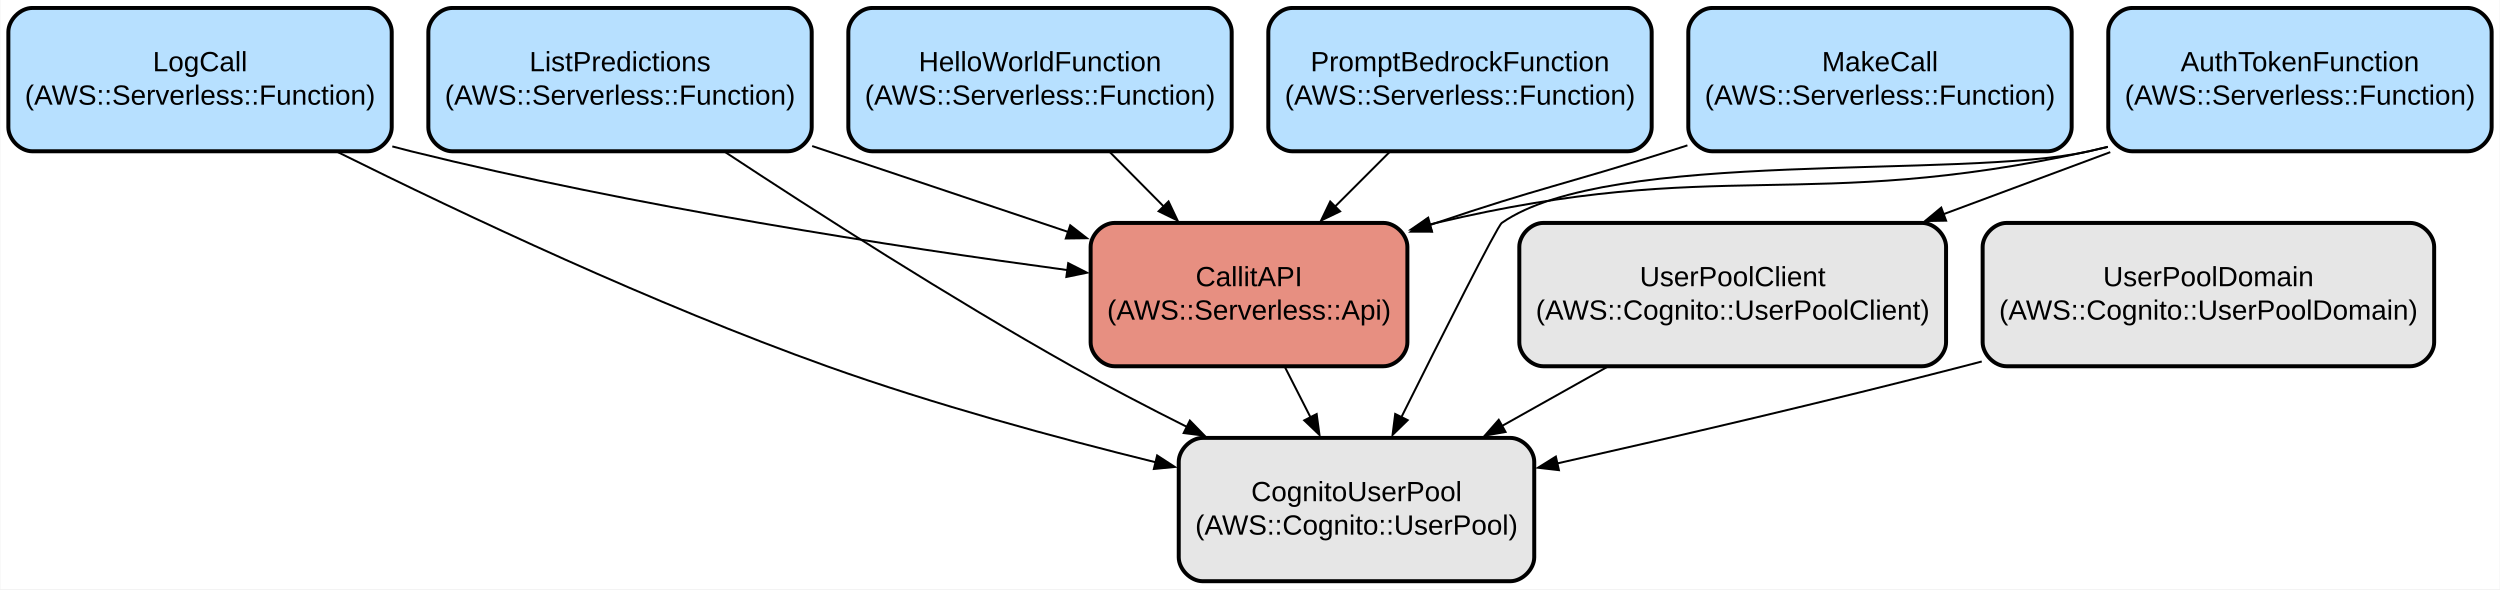
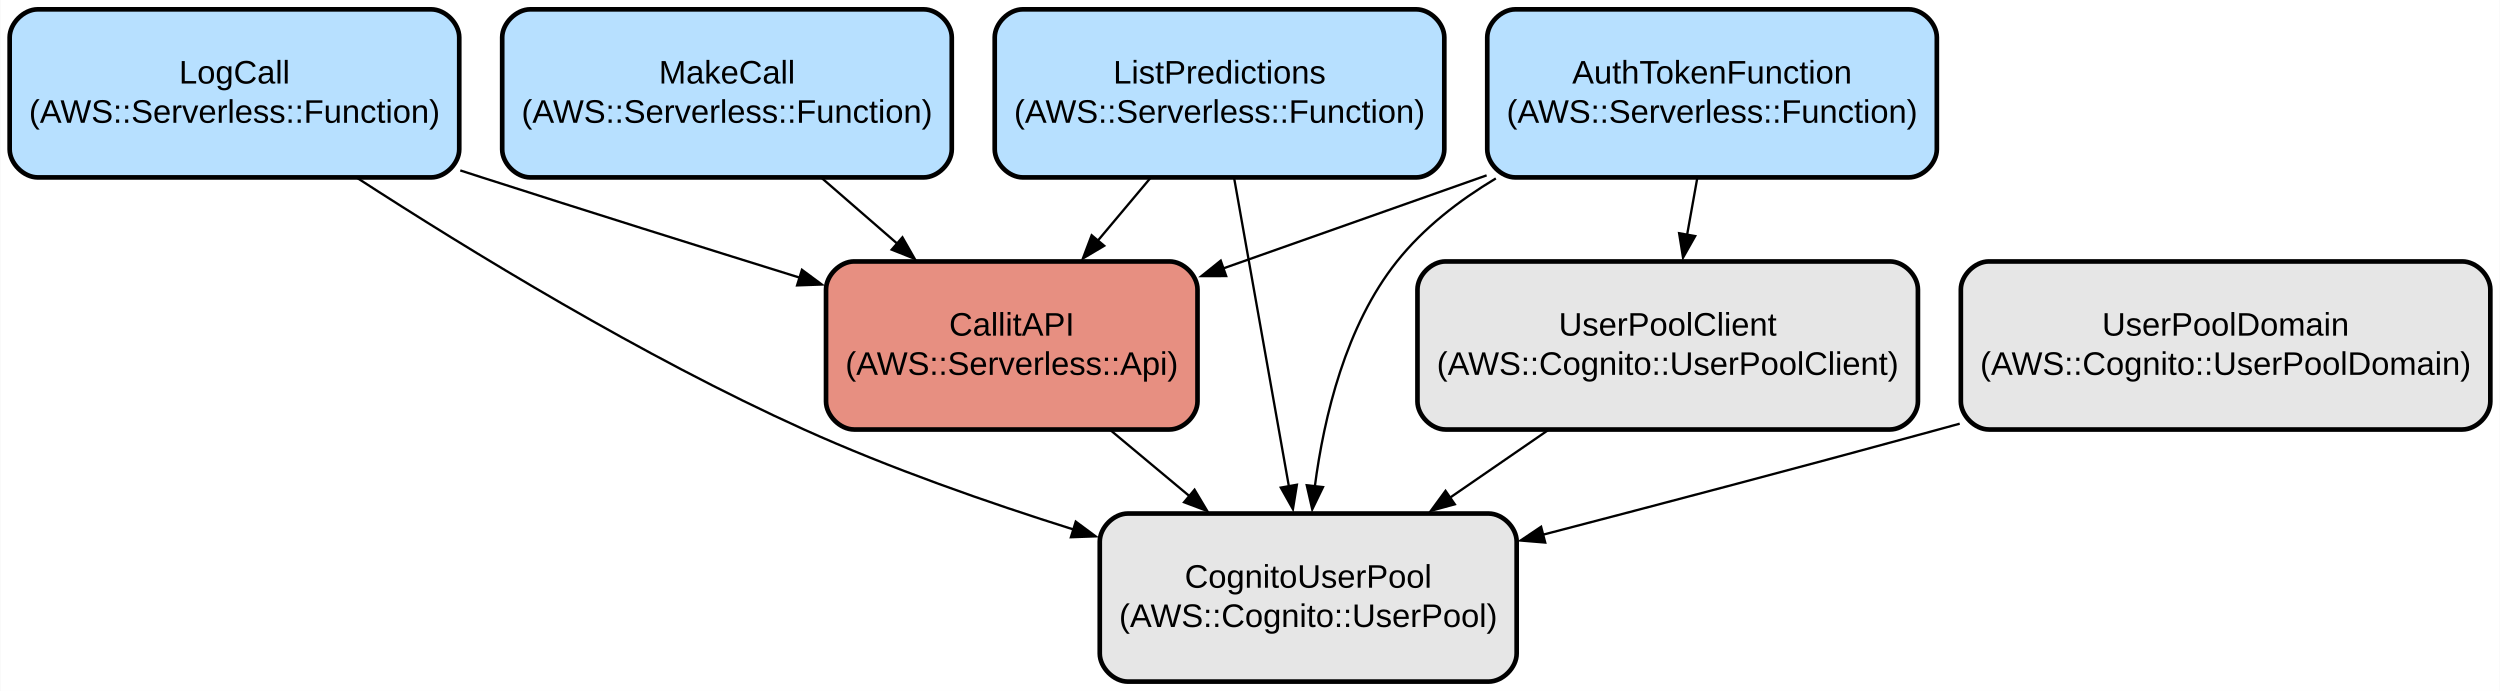
- <svg xmlns="http://www.w3.org/2000/svg" width="1256pt" height="296pt" viewBox="0.00 0.00 1255.60 296.00">
+ <svg xmlns="http://www.w3.org/2000/svg" width="1071pt" height="296pt" viewBox="0.00 0.00 1070.72 296.00">
  <g id="graph0" class="graph" transform="scale(1 1) rotate(0) translate(4 292)">
-     <polygon fill="white" stroke="none" points="-4,4 -4,-292 1251.6,-292 1251.6,4 -4,4" />
+     <polygon fill="white" stroke="none" points="-4,4 -4,-292 1066.72,-292 1066.72,4 -4,4" />
    <g id="node1" class="node">
-       <path fill="#e78f81" stroke="black" stroke-width="2" d="M690.87,-180C690.87,-180 555.73,-180 555.73,-180 549.73,-180 543.73,-174 543.73,-168 543.73,-168 543.73,-120 543.73,-120 543.73,-114 549.73,-108 555.73,-108 555.73,-108 690.87,-108 690.87,-108 696.87,-108 702.87,-114 702.87,-120 702.87,-120 702.87,-168 702.87,-168 702.87,-174 696.87,-180 690.87,-180" />
-       <text text-anchor="middle" x="623.3" y="-148.2" font-family="Arial" font-size="14.00">CallitAPI</text>
-       <text text-anchor="middle" x="623.3" y="-131.4" font-family="Arial" font-size="14.00">(AWS::Serverless::Api)</text>
+       <path fill="#e78f81" stroke="black" stroke-width="2" d="M496.87,-180C496.87,-180 361.73,-180 361.73,-180 355.73,-180 349.73,-174 349.73,-168 349.73,-168 349.73,-120 349.73,-120 349.73,-114 355.73,-108 361.73,-108 361.73,-108 496.87,-108 496.87,-108 502.87,-108 508.87,-114 508.87,-120 508.87,-120 508.87,-168 508.87,-168 508.87,-174 502.87,-180 496.87,-180" />
+       <text text-anchor="middle" x="429.3" y="-148.2" font-family="Arial" font-size="14.00">CallitAPI</text>
+       <text text-anchor="middle" x="429.3" y="-131.4" font-family="Arial" font-size="14.00">(AWS::Serverless::Api)</text>
    </g>
-     <g id="node8" class="node">
-       <path fill="#e6e6e6" stroke="black" stroke-width="2" d="M754.6,-72C754.6,-72 600,-72 600,-72 594,-72 588,-66 588,-60 588,-60 588,-12 588,-12 588,-6 594,0 600,0 600,0 754.6,0 754.6,0 760.6,0 766.6,-6 766.6,-12 766.6,-12 766.6,-60 766.6,-60 766.6,-66 760.6,-72 754.6,-72" />
-       <text text-anchor="middle" x="677.3" y="-40.2" font-family="Arial" font-size="14.00">CognitoUserPool</text>
-       <text text-anchor="middle" x="677.3" y="-23.4" font-family="Arial" font-size="14.00">(AWS::Cognito::UserPool)</text>
+     <g id="node6" class="node">
+       <path fill="#e6e6e6" stroke="black" stroke-width="2" d="M633.6,-72C633.6,-72 479,-72 479,-72 473,-72 467,-66 467,-60 467,-60 467,-12 467,-12 467,-6 473,0 479,0 479,0 633.6,0 633.6,0 639.6,0 645.6,-6 645.6,-12 645.6,-12 645.6,-60 645.6,-60 645.6,-66 639.6,-72 633.6,-72" />
+       <text text-anchor="middle" x="556.3" y="-40.2" font-family="Arial" font-size="14.00">CognitoUserPool</text>
+       <text text-anchor="middle" x="556.3" y="-23.4" font-family="Arial" font-size="14.00">(AWS::Cognito::UserPool)</text>
    </g>
    <g id="edge1" class="edge">
-       <path fill="none" stroke="black" d="M641.28,-107.7C645.43,-99.57 649.89,-90.8 654.22,-82.31" />
-       <polygon fill="black" stroke="black" points="657.29,-83.99 658.71,-73.49 651.05,-80.81 657.29,-83.99" />
+       <path fill="none" stroke="black" d="M471.59,-107.7C482.51,-98.59 494.39,-88.68 505.69,-79.24" />
+       <polygon fill="black" stroke="black" points="507.6,-82.21 513.03,-73.11 503.11,-76.83 507.6,-82.21" />
    </g>
    <g id="node2" class="node">
-       <path fill="#b7e0ff" stroke="black" stroke-width="2" d="M602.6,-288C602.6,-288 434,-288 434,-288 428,-288 422,-282 422,-276 422,-276 422,-228 422,-228 422,-222 428,-216 434,-216 434,-216 602.6,-216 602.6,-216 608.6,-216 614.6,-222 614.6,-228 614.6,-228 614.6,-276 614.6,-276 614.6,-282 608.6,-288 602.6,-288" />
-       <text text-anchor="middle" x="518.3" y="-256.2" font-family="Arial" font-size="14.00">HelloWorldFunction</text>
-       <text text-anchor="middle" x="518.3" y="-239.4" font-family="Arial" font-size="14.00">(AWS::Serverless::Function)</text>
+       <path fill="#b7e0ff" stroke="black" stroke-width="2" d="M391.6,-288C391.6,-288 223,-288 223,-288 217,-288 211,-282 211,-276 211,-276 211,-228 211,-228 211,-222 217,-216 223,-216 223,-216 391.6,-216 391.6,-216 397.6,-216 403.6,-222 403.6,-228 403.6,-228 403.6,-276 403.6,-276 403.6,-282 397.6,-288 391.6,-288" />
+       <text text-anchor="middle" x="307.3" y="-256.2" font-family="Arial" font-size="14.00">MakeCall</text>
+       <text text-anchor="middle" x="307.3" y="-239.4" font-family="Arial" font-size="14.00">(AWS::Serverless::Function)</text>
    </g>
    <g id="edge2" class="edge">
-       <path fill="none" stroke="black" d="M553.26,-215.7C562.03,-206.85 571.53,-197.26 580.63,-188.08" />
-       <polygon fill="black" stroke="black" points="582.87,-190.79 587.42,-181.22 577.9,-185.86 582.87,-190.79" />
+       <path fill="none" stroke="black" d="M347.92,-215.7C358.32,-206.67 369.6,-196.87 380.36,-187.52" />
+       <polygon fill="black" stroke="black" points="382.46,-190.34 387.71,-181.14 377.87,-185.05 382.46,-190.34" />
    </g>
    <g id="node3" class="node">
-       <path fill="#b7e0ff" stroke="black" stroke-width="2" d="M813.6,-288C813.6,-288 645,-288 645,-288 639,-288 633,-282 633,-276 633,-276 633,-228 633,-228 633,-222 639,-216 645,-216 645,-216 813.6,-216 813.6,-216 819.6,-216 825.6,-222 825.6,-228 825.6,-228 825.6,-276 825.6,-276 825.6,-282 819.6,-288 813.6,-288" />
-       <text text-anchor="middle" x="729.3" y="-256.2" font-family="Arial" font-size="14.00">PromptBedrockFunction</text>
-       <text text-anchor="middle" x="729.3" y="-239.4" font-family="Arial" font-size="14.00">(AWS::Serverless::Function)</text>
-     </g>
-     <g id="edge3" class="edge">
-       <path fill="none" stroke="black" d="M694,-215.7C685.15,-206.85 675.56,-197.26 666.38,-188.08" />
-       <polygon fill="black" stroke="black" points="669.06,-185.81 659.51,-181.21 664.11,-190.76 669.06,-185.81" />
-     </g>
-     <g id="node4" class="node">
-       <path fill="#b7e0ff" stroke="black" stroke-width="2" d="M1024.6,-288C1024.6,-288 856,-288 856,-288 850,-288 844,-282 844,-276 844,-276 844,-228 844,-228 844,-222 850,-216 856,-216 856,-216 1024.6,-216 1024.6,-216 1030.6,-216 1036.6,-222 1036.6,-228 1036.6,-228 1036.6,-276 1036.6,-276 1036.6,-282 1030.6,-288 1024.6,-288" />
-       <text text-anchor="middle" x="940.3" y="-256.2" font-family="Arial" font-size="14.00">MakeCall</text>
-       <text text-anchor="middle" x="940.3" y="-239.4" font-family="Arial" font-size="14.00">(AWS::Serverless::Function)</text>
-     </g>
-     <g id="edge4" class="edge">
-       <path fill="none" stroke="black" d="M843.56,-218.97C840.44,-217.96 837.35,-216.97 834.3,-216 782.47,-199.47 768.81,-197.5 717.3,-180 716.15,-179.61 714.98,-179.21 713.82,-178.81" />
-       <polygon fill="black" stroke="black" points="715.21,-175.59 704.62,-175.6 712.91,-182.2 715.21,-175.59" />
-     </g>
-     <g id="node5" class="node">
      <path fill="#b7e0ff" stroke="black" stroke-width="2" d="M180.6,-288C180.6,-288 12,-288 12,-288 6,-288 0,-282 0,-276 0,-276 0,-228 0,-228 0,-222 6,-216 12,-216 12,-216 180.6,-216 180.6,-216 186.6,-216 192.6,-222 192.6,-228 192.6,-228 192.6,-276 192.6,-276 192.6,-282 186.6,-288 180.6,-288" />
      <text text-anchor="middle" x="96.3" y="-256.2" font-family="Arial" font-size="14.00">LogCall</text>
      <text text-anchor="middle" x="96.3" y="-239.4" font-family="Arial" font-size="14.00">(AWS::Serverless::Function)</text>
    </g>
+     <g id="edge3" class="edge">
+       <path fill="none" stroke="black" d="M193.04,-218.99C196.16,-217.98 199.26,-216.98 202.3,-216 247.05,-201.62 296.88,-185.99 338.43,-173.06" />
+       <polygon fill="black" stroke="black" points="339.41,-176.42 347.92,-170.11 337.33,-169.74 339.41,-176.42" />
+     </g>
+     <g id="edge4" class="edge">
+       <path fill="none" stroke="black" d="M148.81,-215.8C197.08,-184.53 271.38,-139.1 340.3,-108 377.06,-91.41 418.88,-76.76 455.87,-65.13" />
+       <polygon fill="black" stroke="black" points="456.71,-68.54 465.23,-62.23 454.64,-61.85 456.71,-68.54" />
+     </g>
+     <g id="node4" class="node">
+       <path fill="#b7e0ff" stroke="black" stroke-width="2" d="M602.6,-288C602.6,-288 434,-288 434,-288 428,-288 422,-282 422,-276 422,-276 422,-228 422,-228 422,-222 428,-216 434,-216 434,-216 602.6,-216 602.6,-216 608.6,-216 614.6,-222 614.6,-228 614.6,-228 614.6,-276 614.6,-276 614.6,-282 608.6,-288 602.6,-288" />
+       <text text-anchor="middle" x="518.3" y="-256.2" font-family="Arial" font-size="14.00">ListPredictions</text>
+       <text text-anchor="middle" x="518.3" y="-239.4" font-family="Arial" font-size="14.00">(AWS::Serverless::Function)</text>
+     </g>
    <g id="edge5" class="edge">
-       <path fill="none" stroke="black" d="M192.89,-218.44C196.05,-217.59 199.2,-216.77 202.3,-216 314.53,-188.18 446.31,-167.9 532.14,-156.3" />
-       <polygon fill="black" stroke="black" points="532.47,-159.79 541.92,-154.99 531.54,-152.85 532.47,-159.79" />
+       <path fill="none" stroke="black" d="M488.66,-215.7C481.46,-207.12 473.67,-197.84 466.17,-188.91" />
+       <polygon fill="black" stroke="black" points="468.89,-186.71 459.78,-181.3 463.53,-191.21 468.89,-186.71" />
    </g>
    <g id="edge6" class="edge">
-       <path fill="none" stroke="black" d="M165.61,-215.52C228.54,-184.28 324.49,-139.05 411.3,-108 464.97,-88.8 526.36,-72.09 576.63,-59.7" />
-       <polygon fill="black" stroke="black" points="577.15,-63.18 586.03,-57.41 575.49,-56.38 577.15,-63.18" />
+       <path fill="none" stroke="black" d="M524.57,-215.66C530.98,-179.57 540.97,-123.36 548.02,-83.64" />
+       <polygon fill="black" stroke="black" points="551.45,-84.34 549.75,-73.88 544.56,-83.11 551.45,-84.34" />
    </g>
-     <g id="node6" class="node">
-       <path fill="#b7e0ff" stroke="black" stroke-width="2" d="M391.6,-288C391.6,-288 223,-288 223,-288 217,-288 211,-282 211,-276 211,-276 211,-228 211,-228 211,-222 217,-216 223,-216 223,-216 391.6,-216 391.6,-216 397.6,-216 403.6,-222 403.6,-228 403.6,-228 403.6,-276 403.6,-276 403.6,-282 397.6,-288 391.6,-288" />
-       <text text-anchor="middle" x="307.3" y="-256.2" font-family="Arial" font-size="14.00">ListPredictions</text>
-       <text text-anchor="middle" x="307.3" y="-239.4" font-family="Arial" font-size="14.00">(AWS::Serverless::Function)</text>
+     <g id="node5" class="node">
+       <path fill="#b7e0ff" stroke="black" stroke-width="2" d="M813.6,-288C813.6,-288 645,-288 645,-288 639,-288 633,-282 633,-276 633,-276 633,-228 633,-228 633,-222 639,-216 645,-216 645,-216 813.6,-216 813.6,-216 819.6,-216 825.6,-222 825.6,-228 825.6,-228 825.6,-276 825.6,-276 825.6,-282 819.6,-288 813.6,-288" />
+       <text text-anchor="middle" x="729.3" y="-256.2" font-family="Arial" font-size="14.00">AuthTokenFunction</text>
+       <text text-anchor="middle" x="729.3" y="-239.4" font-family="Arial" font-size="14.00">(AWS::Serverless::Function)</text>
    </g>
    <g id="edge7" class="edge">
-       <path fill="none" stroke="black" d="M403.83,-218.62C444.73,-204.9 492.14,-189 532.41,-175.49" />
-       <polygon fill="black" stroke="black" points="533.49,-178.82 541.86,-172.32 531.26,-172.18 533.49,-178.82" />
+       <path fill="none" stroke="black" d="M632.73,-216.88C596.4,-204.04 555.27,-189.51 519.54,-176.89" />
+       <polygon fill="black" stroke="black" points="521.15,-173.74 510.56,-173.71 518.82,-180.34 521.15,-173.74" />
    </g>
    <g id="edge8" class="edge">
-       <path fill="none" stroke="black" d="M360.04,-215.64C405.46,-185.7 473.17,-142.31 534.3,-108 552.74,-97.65 572.89,-87.16 592.09,-77.54" />
-       <polygon fill="black" stroke="black" points="593.59,-80.7 600.98,-73.12 590.47,-74.44 593.59,-80.7" />
+       <path fill="none" stroke="black" d="M636.67,-215.56C620.75,-206.03 605.69,-194.29 594.3,-180 572.43,-152.57 563.08,-113.72 559.11,-83.43" />
+       <polygon fill="black" stroke="black" points="562.63,-83.33 558.02,-73.79 555.67,-84.12 562.63,-83.33" />
    </g>
    <g id="node7" class="node">
-       <path fill="#b7e0ff" stroke="black" stroke-width="2" d="M1235.6,-288C1235.6,-288 1067,-288 1067,-288 1061,-288 1055,-282 1055,-276 1055,-276 1055,-228 1055,-228 1055,-222 1061,-216 1067,-216 1067,-216 1235.6,-216 1235.6,-216 1241.6,-216 1247.6,-222 1247.6,-228 1247.6,-228 1247.6,-276 1247.6,-276 1247.6,-282 1241.6,-288 1235.6,-288" />
-       <text text-anchor="middle" x="1151.3" y="-256.2" font-family="Arial" font-size="14.00">AuthTokenFunction</text>
-       <text text-anchor="middle" x="1151.3" y="-239.4" font-family="Arial" font-size="14.00">(AWS::Serverless::Function)</text>
+       <path fill="#e6e6e6" stroke="black" stroke-width="2" d="M805.5,-180C805.5,-180 615.1,-180 615.1,-180 609.1,-180 603.1,-174 603.1,-168 603.1,-168 603.1,-120 603.1,-120 603.1,-114 609.1,-108 615.1,-108 615.1,-108 805.5,-108 805.5,-108 811.5,-108 817.5,-114 817.5,-120 817.5,-120 817.5,-168 817.5,-168 817.5,-174 811.5,-180 805.5,-180" />
+       <text text-anchor="middle" x="710.3" y="-148.2" font-family="Arial" font-size="14.00">UserPoolClient</text>
+       <text text-anchor="middle" x="710.3" y="-131.4" font-family="Arial" font-size="14.00">(AWS::Cognito::UserPoolClient)</text>
    </g>
    <g id="edge9" class="edge">
-       <path fill="none" stroke="black" d="M1054.77,-218.2C1051.59,-217.42 1048.42,-216.68 1045.3,-216 902,-184.84 859.99,-213.84 717.3,-180 716.28,-179.76 715.26,-179.51 714.23,-179.25" />
-       <polygon fill="black" stroke="black" points="715.17,-175.88 704.6,-176.63 713.33,-182.63 715.17,-175.88" />
+       <path fill="none" stroke="black" d="M722.97,-215.7C721.58,-207.93 720.08,-199.57 718.62,-191.43" />
+       <polygon fill="black" stroke="black" points="722.08,-190.86 716.87,-181.63 715.19,-192.09 722.08,-190.86" />
    </g>
    <g id="edge10" class="edge">
-       <path fill="none" stroke="black" d="M1054.76,-218.25C1051.58,-217.45 1048.42,-216.7 1045.3,-216 980.85,-201.58 804.43,-217.84 750.3,-180 748.03,-178.41 720.41,-123.62 699.81,-82.33" />
-       <polygon fill="black" stroke="black" points="703.01,-80.91 695.42,-73.52 696.75,-84.03 703.01,-80.91" />
+       <path fill="none" stroke="black" d="M659.02,-107.7C645.58,-98.46 630.97,-88.39 617.09,-78.84" />
+       <polygon fill="black" stroke="black" points="619.09,-75.97 608.86,-73.18 615.12,-81.73 619.09,-75.97" />
    </g>
-     <g id="node9" class="node">
-       <path fill="#e6e6e6" stroke="black" stroke-width="2" d="M961.5,-180C961.5,-180 771.1,-180 771.1,-180 765.1,-180 759.1,-174 759.1,-168 759.1,-168 759.1,-120 759.1,-120 759.1,-114 765.1,-108 771.1,-108 771.1,-108 961.5,-108 961.5,-108 967.5,-108 973.5,-114 973.5,-120 973.5,-120 973.5,-168 973.5,-168 973.5,-174 967.5,-180 961.5,-180" />
-       <text text-anchor="middle" x="866.3" y="-148.2" font-family="Arial" font-size="14.00">UserPoolClient</text>
-       <text text-anchor="middle" x="866.3" y="-131.4" font-family="Arial" font-size="14.00">(AWS::Cognito::UserPoolClient)</text>
+     <g id="node8" class="node">
+       <path fill="#e6e6e6" stroke="black" stroke-width="2" d="M1050.72,-180C1050.72,-180 847.88,-180 847.88,-180 841.88,-180 835.88,-174 835.88,-168 835.88,-168 835.88,-120 835.88,-120 835.88,-114 841.88,-108 847.88,-108 847.88,-108 1050.72,-108 1050.72,-108 1056.72,-108 1062.72,-114 1062.72,-120 1062.72,-120 1062.72,-168 1062.72,-168 1062.72,-174 1056.72,-180 1050.72,-180" />
+       <text text-anchor="middle" x="949.3" y="-148.2" font-family="Arial" font-size="14.00">UserPoolDomain</text>
+       <text text-anchor="middle" x="949.3" y="-131.4" font-family="Arial" font-size="14.00">(AWS::Cognito::UserPoolDomain)</text>
    </g>
    <g id="edge11" class="edge">
-       <path fill="none" stroke="black" d="M1056,-215.56C1029.03,-205.52 999.51,-194.54 971.96,-184.3" />
-       <polygon fill="black" stroke="black" points="973.52,-181.14 962.93,-180.94 971.08,-187.7 973.52,-181.14" />
-     </g>
-     <g id="edge12" class="edge">
-       <path fill="none" stroke="black" d="M803.1,-107.56C786.08,-98.01 767.53,-87.61 750.03,-77.79" />
-       <polygon fill="black" stroke="black" points="752.19,-74.99 741.76,-73.15 748.77,-81.1 752.19,-74.99" />
-     </g>
-     <g id="node10" class="node">
-       <path fill="#e6e6e6" stroke="black" stroke-width="2" d="M1206.72,-180C1206.72,-180 1003.88,-180 1003.88,-180 997.88,-180 991.88,-174 991.88,-168 991.88,-168 991.88,-120 991.88,-120 991.88,-114 997.88,-108 1003.88,-108 1003.88,-108 1206.72,-108 1206.72,-108 1212.72,-108 1218.72,-114 1218.72,-120 1218.72,-120 1218.72,-168 1218.72,-168 1218.72,-174 1212.72,-180 1206.72,-180" />
-       <text text-anchor="middle" x="1105.3" y="-148.2" font-family="Arial" font-size="14.00">UserPoolDomain</text>
-       <text text-anchor="middle" x="1105.3" y="-131.4" font-family="Arial" font-size="14.00">(AWS::Cognito::UserPoolDomain)</text>
-     </g>
-     <g id="edge13" class="edge">
-       <path fill="none" stroke="black" d="M991.43,-110.39C988.36,-109.58 985.31,-108.78 982.3,-108 914.41,-90.45 837.52,-72.56 777.92,-59.13" />
-       <polygon fill="black" stroke="black" points="779,-55.79 768.47,-57.01 777.46,-62.62 779,-55.79" />
+       <path fill="none" stroke="black" d="M835.4,-110.5C832.34,-109.66 829.3,-108.82 826.3,-108 770.33,-92.68 707.67,-76.16 656.8,-62.92" />
+       <polygon fill="black" stroke="black" points="657.83,-59.57 647.27,-60.44 656.07,-66.34 657.83,-59.57" />
    </g>
  </g>
</svg>
